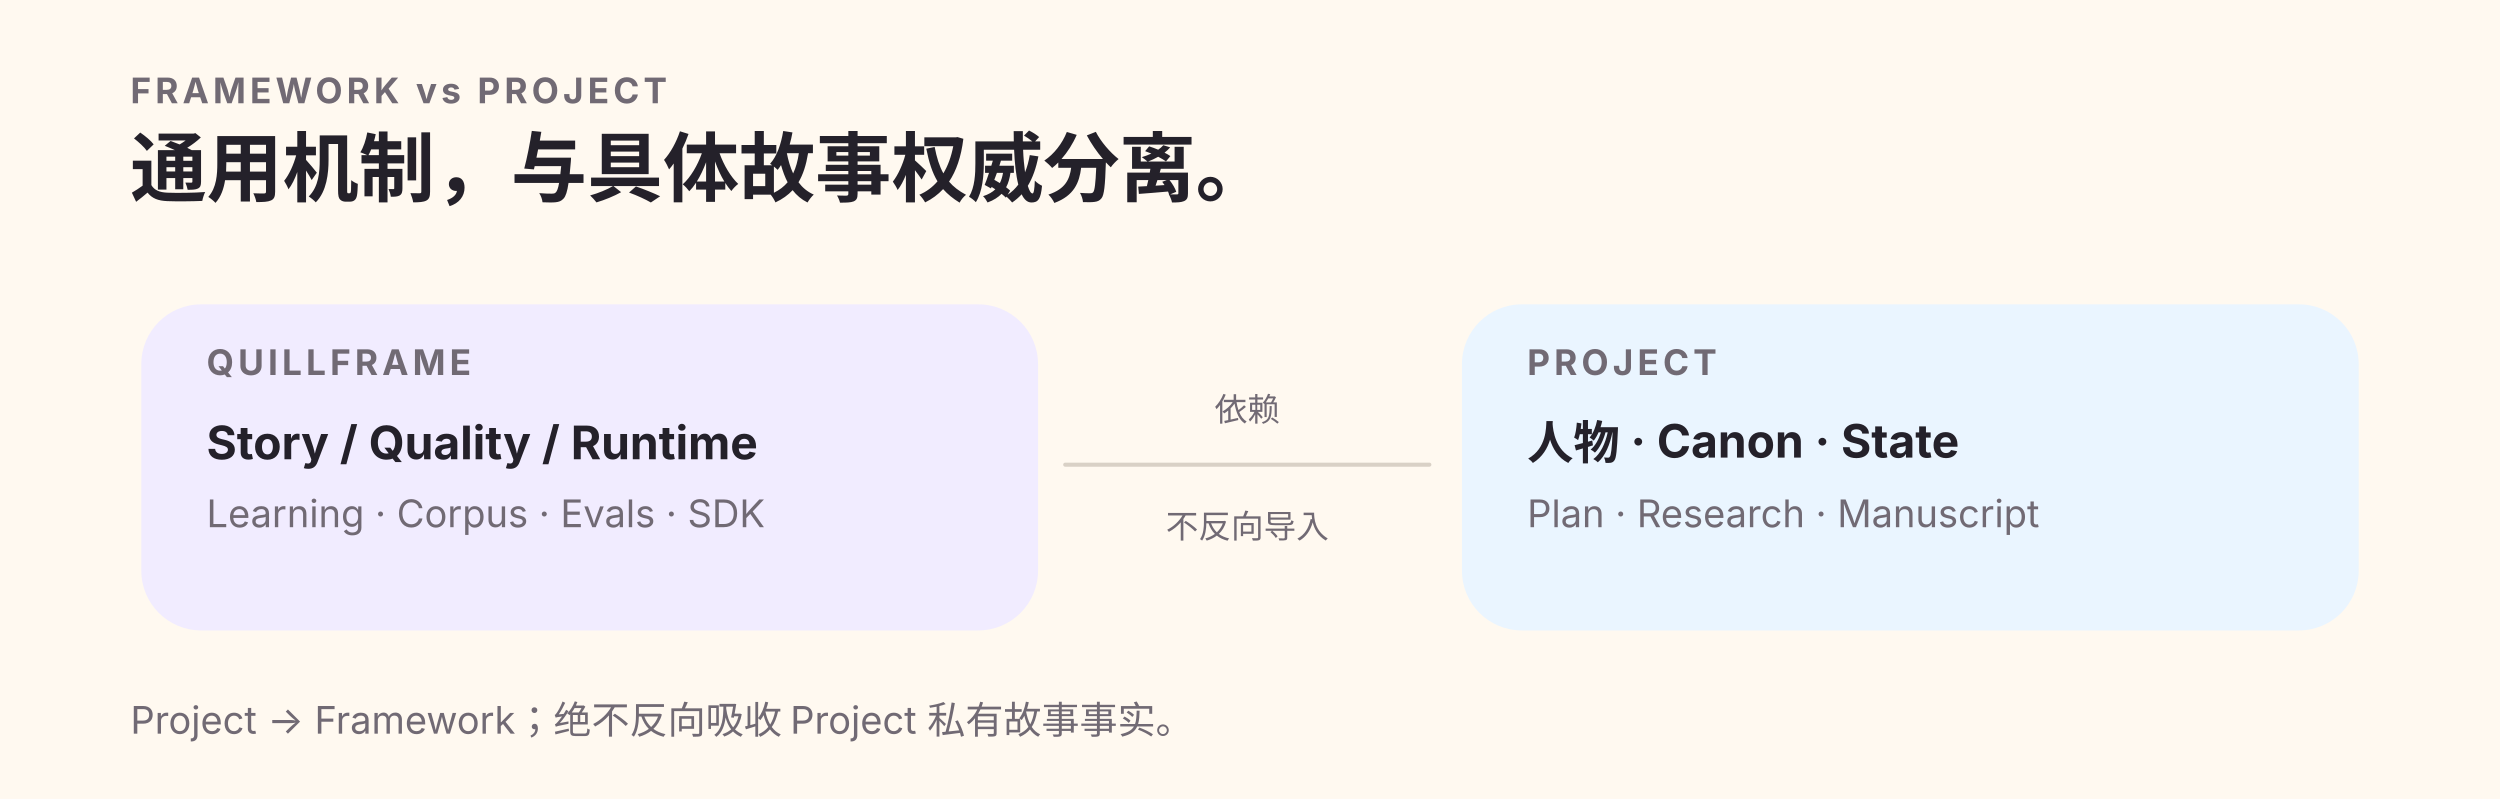
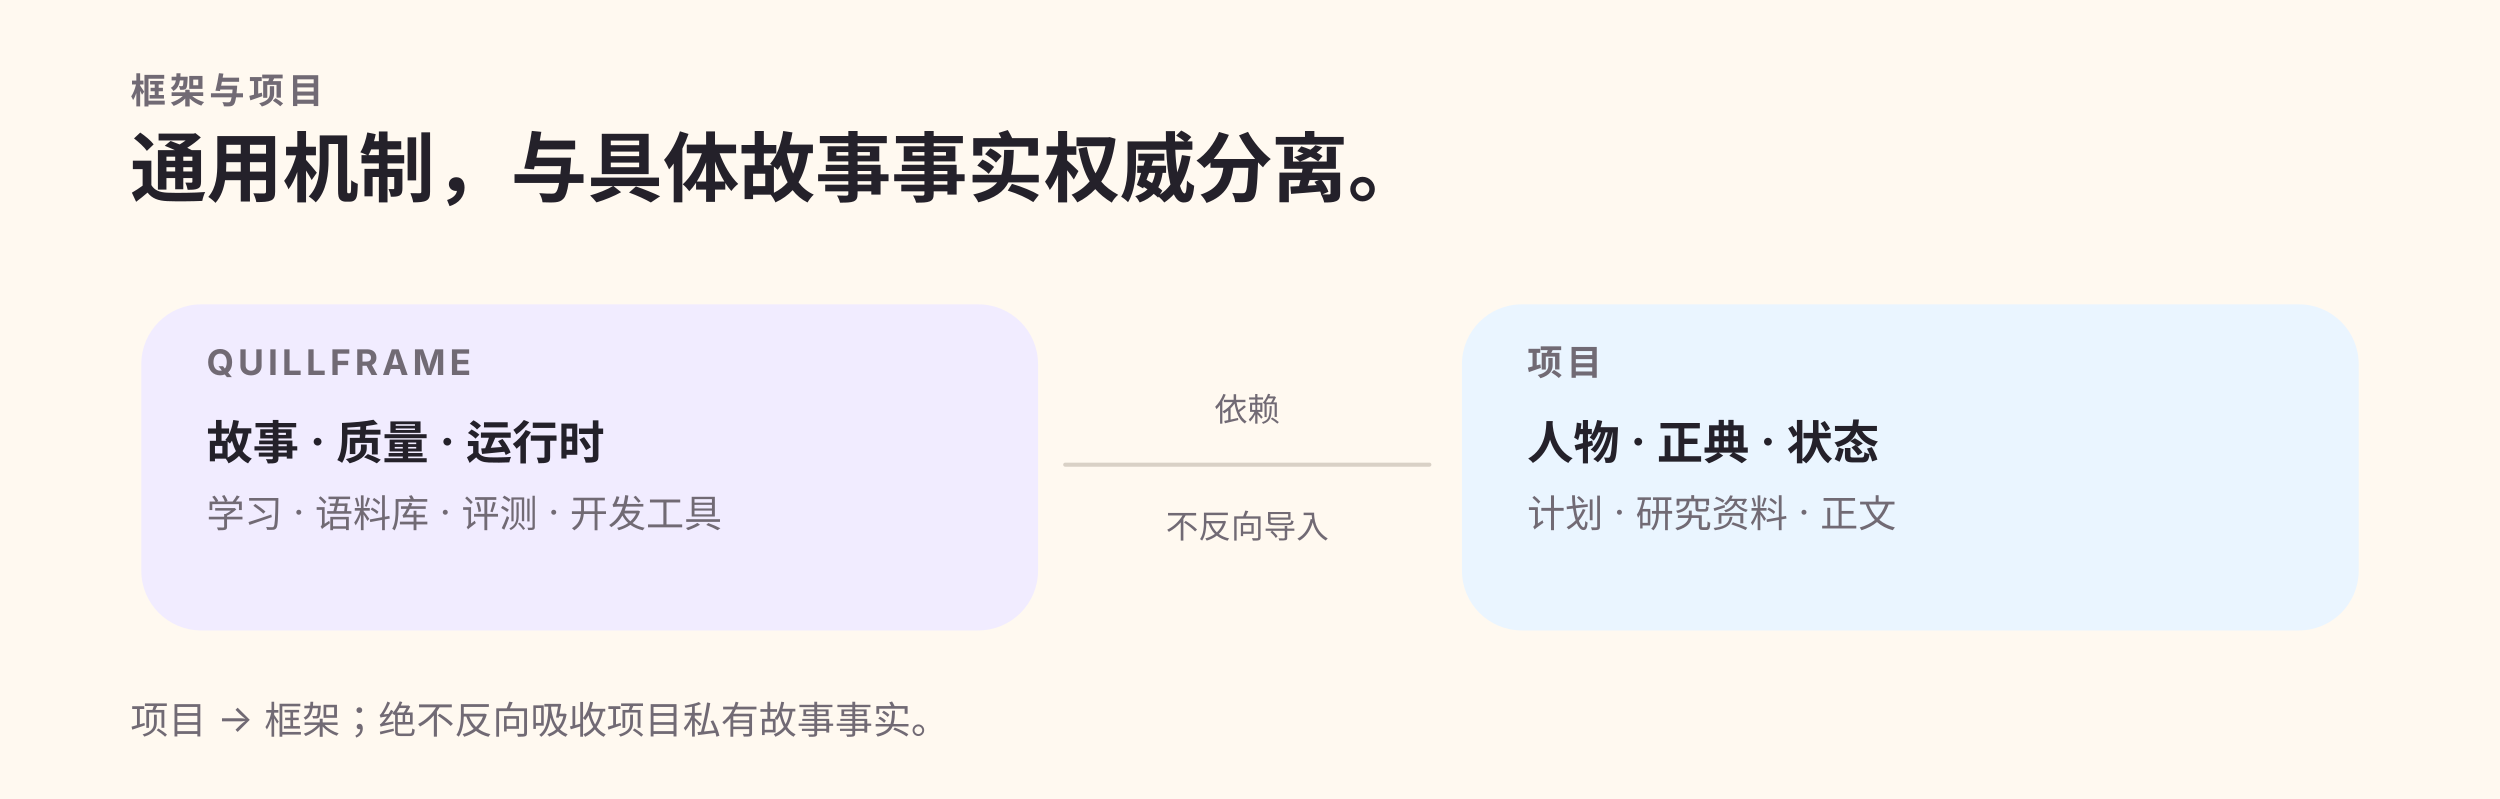
<svg xmlns="http://www.w3.org/2000/svg" viewBox="0 0 920 294" role="img" aria-labelledby="t d">
-   <style>
- text{font-family:system-ui,-apple-system,"Segoe UI",sans-serif;fill:#24212A}
- .eyebrow{font-size:13px;font-weight:700;letter-spacing:1.5px;fill:#716A74}
- .title{font-size:28px;font-weight:760}
- .label{font-size:17px;font-weight:700}
- .body{font-size:14px;fill:#716A74}
- .micro{font-size:12px;fill:#716A74}
- .line{stroke:#D9D1C6;stroke-width:1.5;fill:none;stroke-linecap:round;stroke-linejoin:round}
- .dash{stroke:#716A74;stroke-width:1.3;stroke-dasharray:6 7;fill:none}
- </style>
+   <style>text{font-family:system-ui,-apple-system,"Segoe UI",sans-serif;fill:#24212A}.eyebrow{font-size:13px;font-weight:700;letter-spacing:1.5px;fill:#716A74}.title{font-size:28px;font-weight:760}.label{font-size:17px;font-weight:700}.body{font-size:14px;fill:#716A74}.micro{font-size:12px;fill:#716A74}.line{stroke:#D9D1C6;stroke-width:1.5;fill:none;stroke-linecap:round;stroke-linejoin:round}</style>
  <rect width="920" height="294" fill="#FFF9F0" />
-   <text x="48" y="38" class="eyebrow">FRAMEWORK vs PROJECT</text>
-   <text x="48" y="72" class="title">通用机制，与具体故事权威分离。</text>
+   <text x="48" y="38" class="eyebrow">框架与项目</text>
+   <text x="48" y="72" class="title">通用机制，与具体故事事实权威分离。</text>
  <rect x="52" y="112" width="330" height="120" rx="22" fill="#F1ECFF" />
  <rect x="538" y="112" width="330" height="120" rx="22" fill="#EAF5FF" />
  <text x="76" y="138" class="eyebrow">QUILLFRAME</text>
-   <text x="76" y="169" class="label">Story / Quality / Runtime</text>
-   <text x="76" y="194" class="body">Learning · Corpus · Evals · SDK</text>
-   <text x="562" y="138" class="eyebrow">PROJECT</text>
-   <text x="562" y="169" class="label">人物 · Canon · State</text>
-   <text x="562" y="194" class="body">Plan · Research · Manuscript</text>
+   <text x="76" y="169" class="label">故事 · 质量 · 运行时</text>
+   <text x="76" y="194" class="body">学习 · 语料库 · 评测 · 开发工具</text>
+   <text x="562" y="138" class="eyebrow">项目</text>
+   <text x="562" y="169" class="label">人物 · 正典 · 状态</text>
+   <text x="562" y="194" class="body">计划 · 研究资料 · 正文</text>
  <path d="M392 171 L526 171" class="line" />
  <text x="459" y="155" class="micro" text-anchor="middle">依赖</text>
  <text x="459" y="198" class="micro" text-anchor="middle">不反向导入</text>
-   <text x="48" y="270" class="body">Project → Framework；绝不反向吸收 Project 私有故事事实。</text>
+   <text x="48" y="270" class="body">项目 → 框架；绝不反向吸收项目私有故事事实。</text>
</svg>
